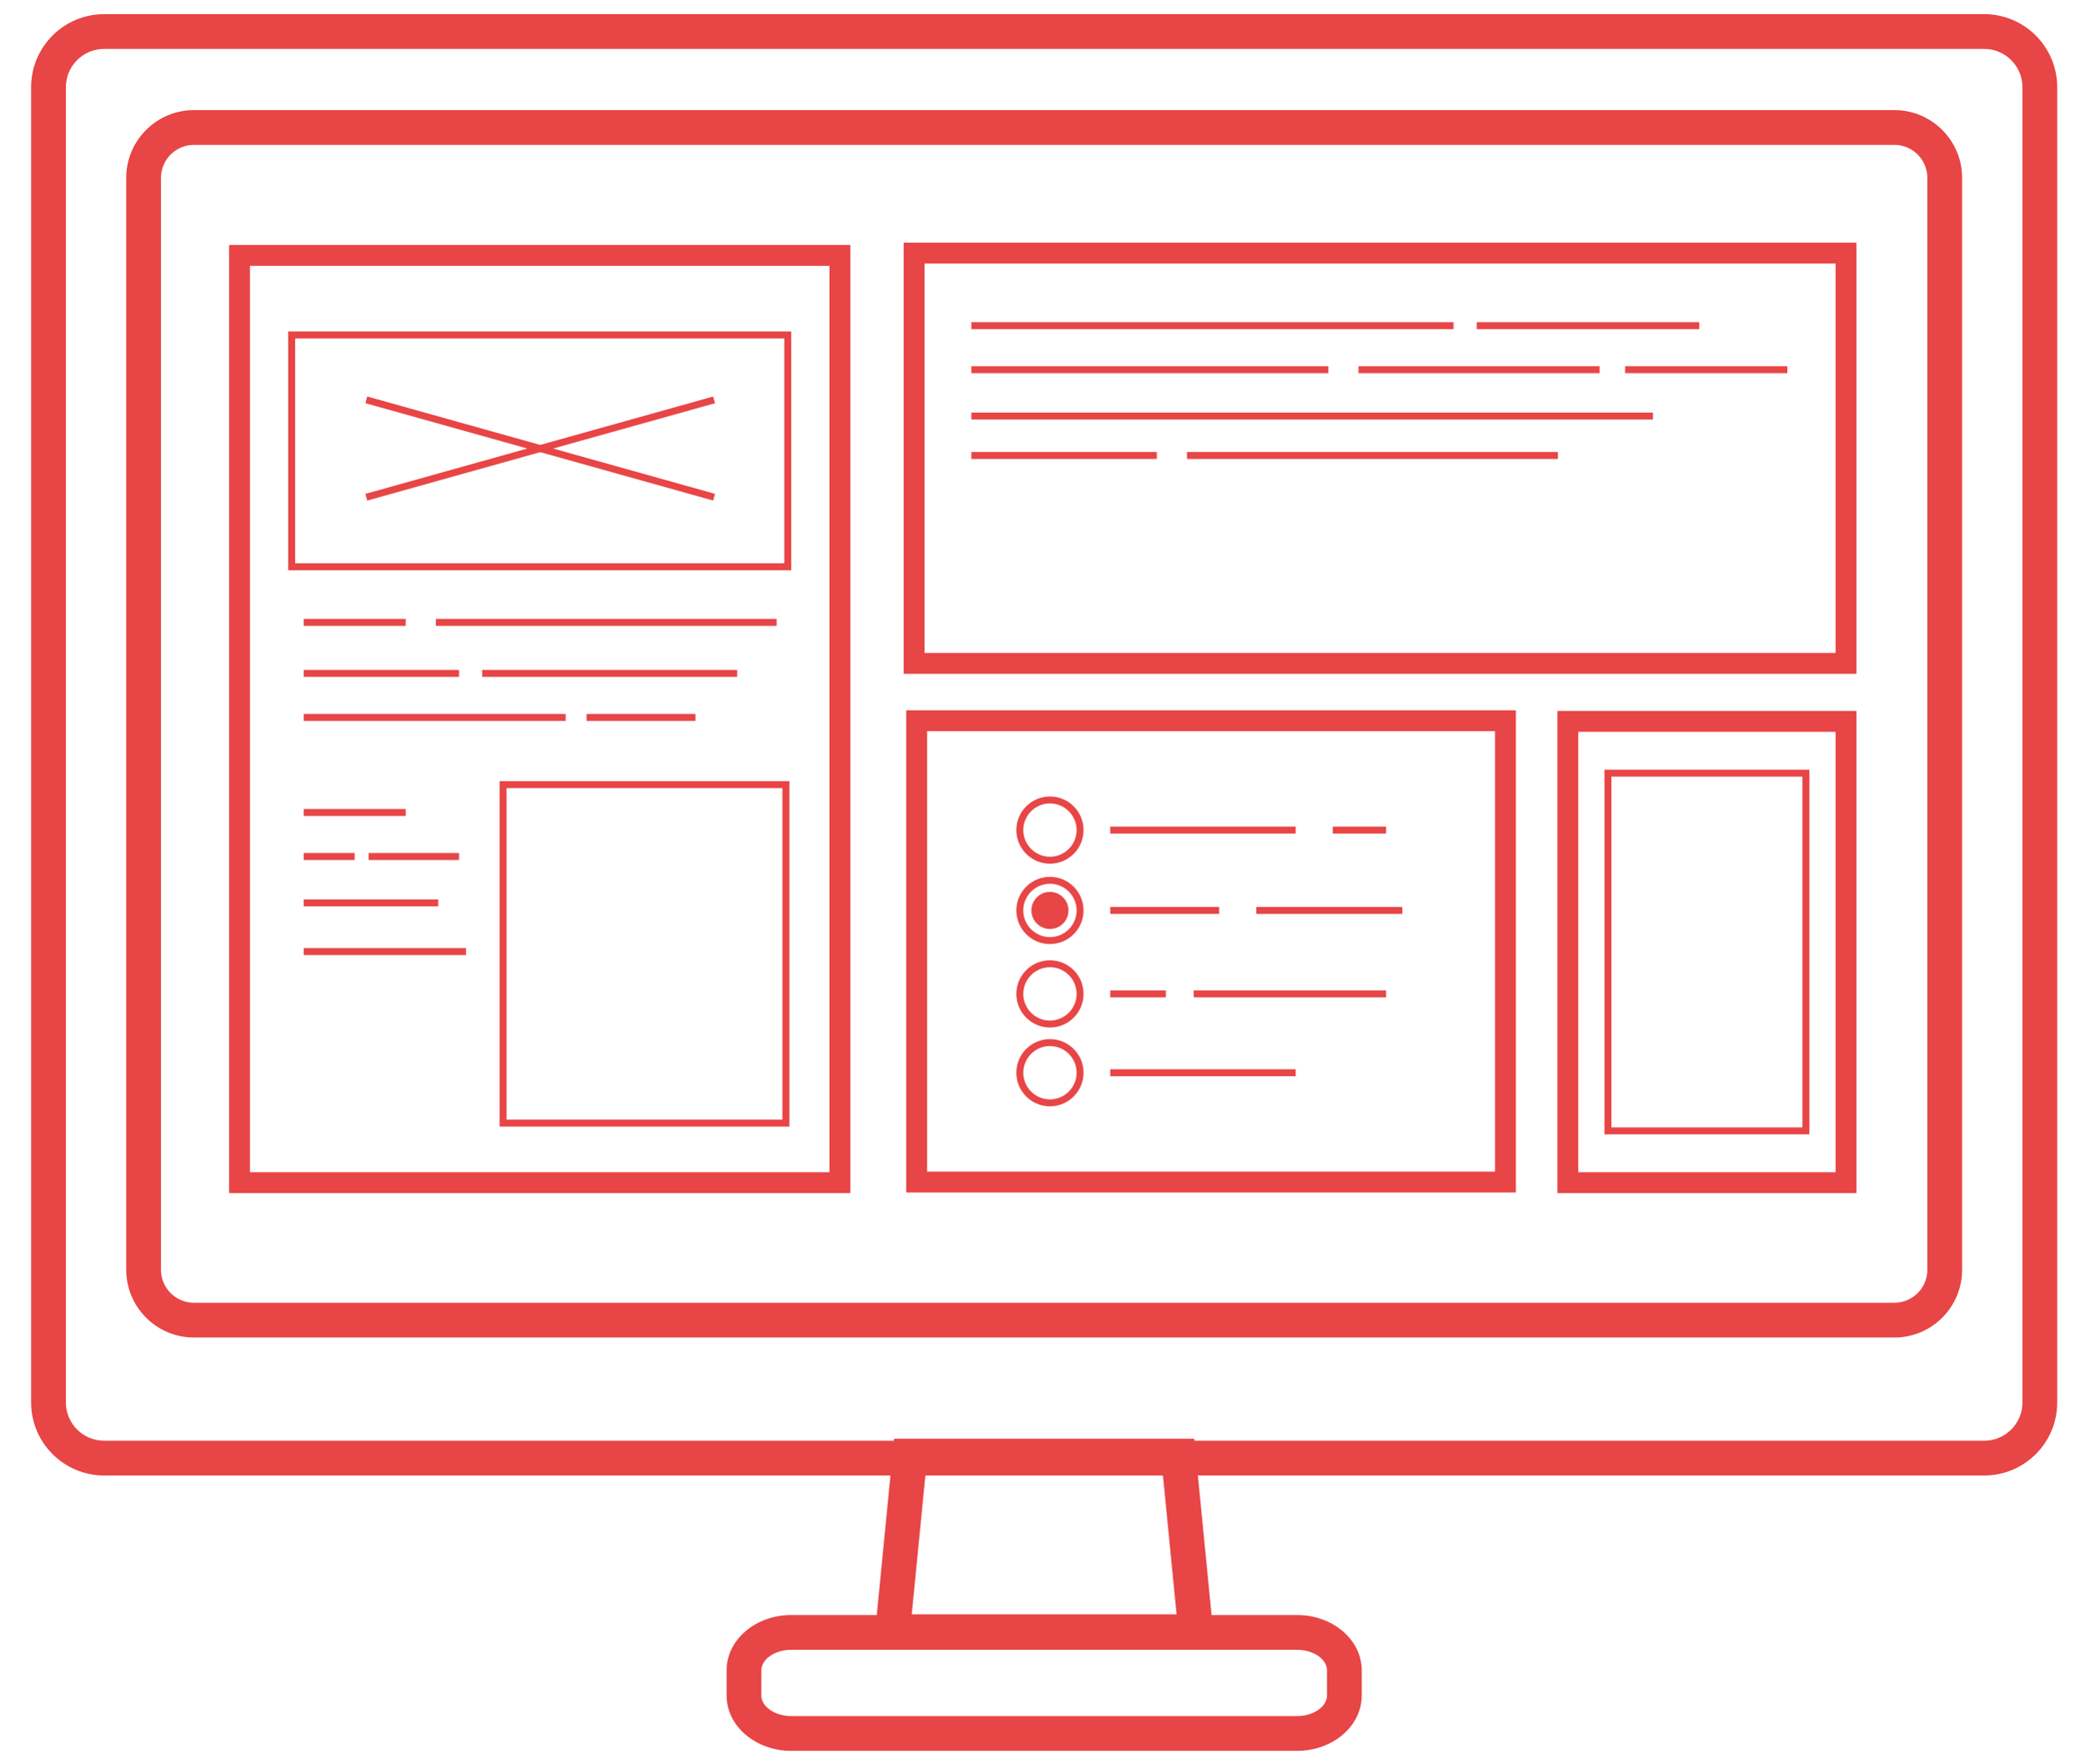
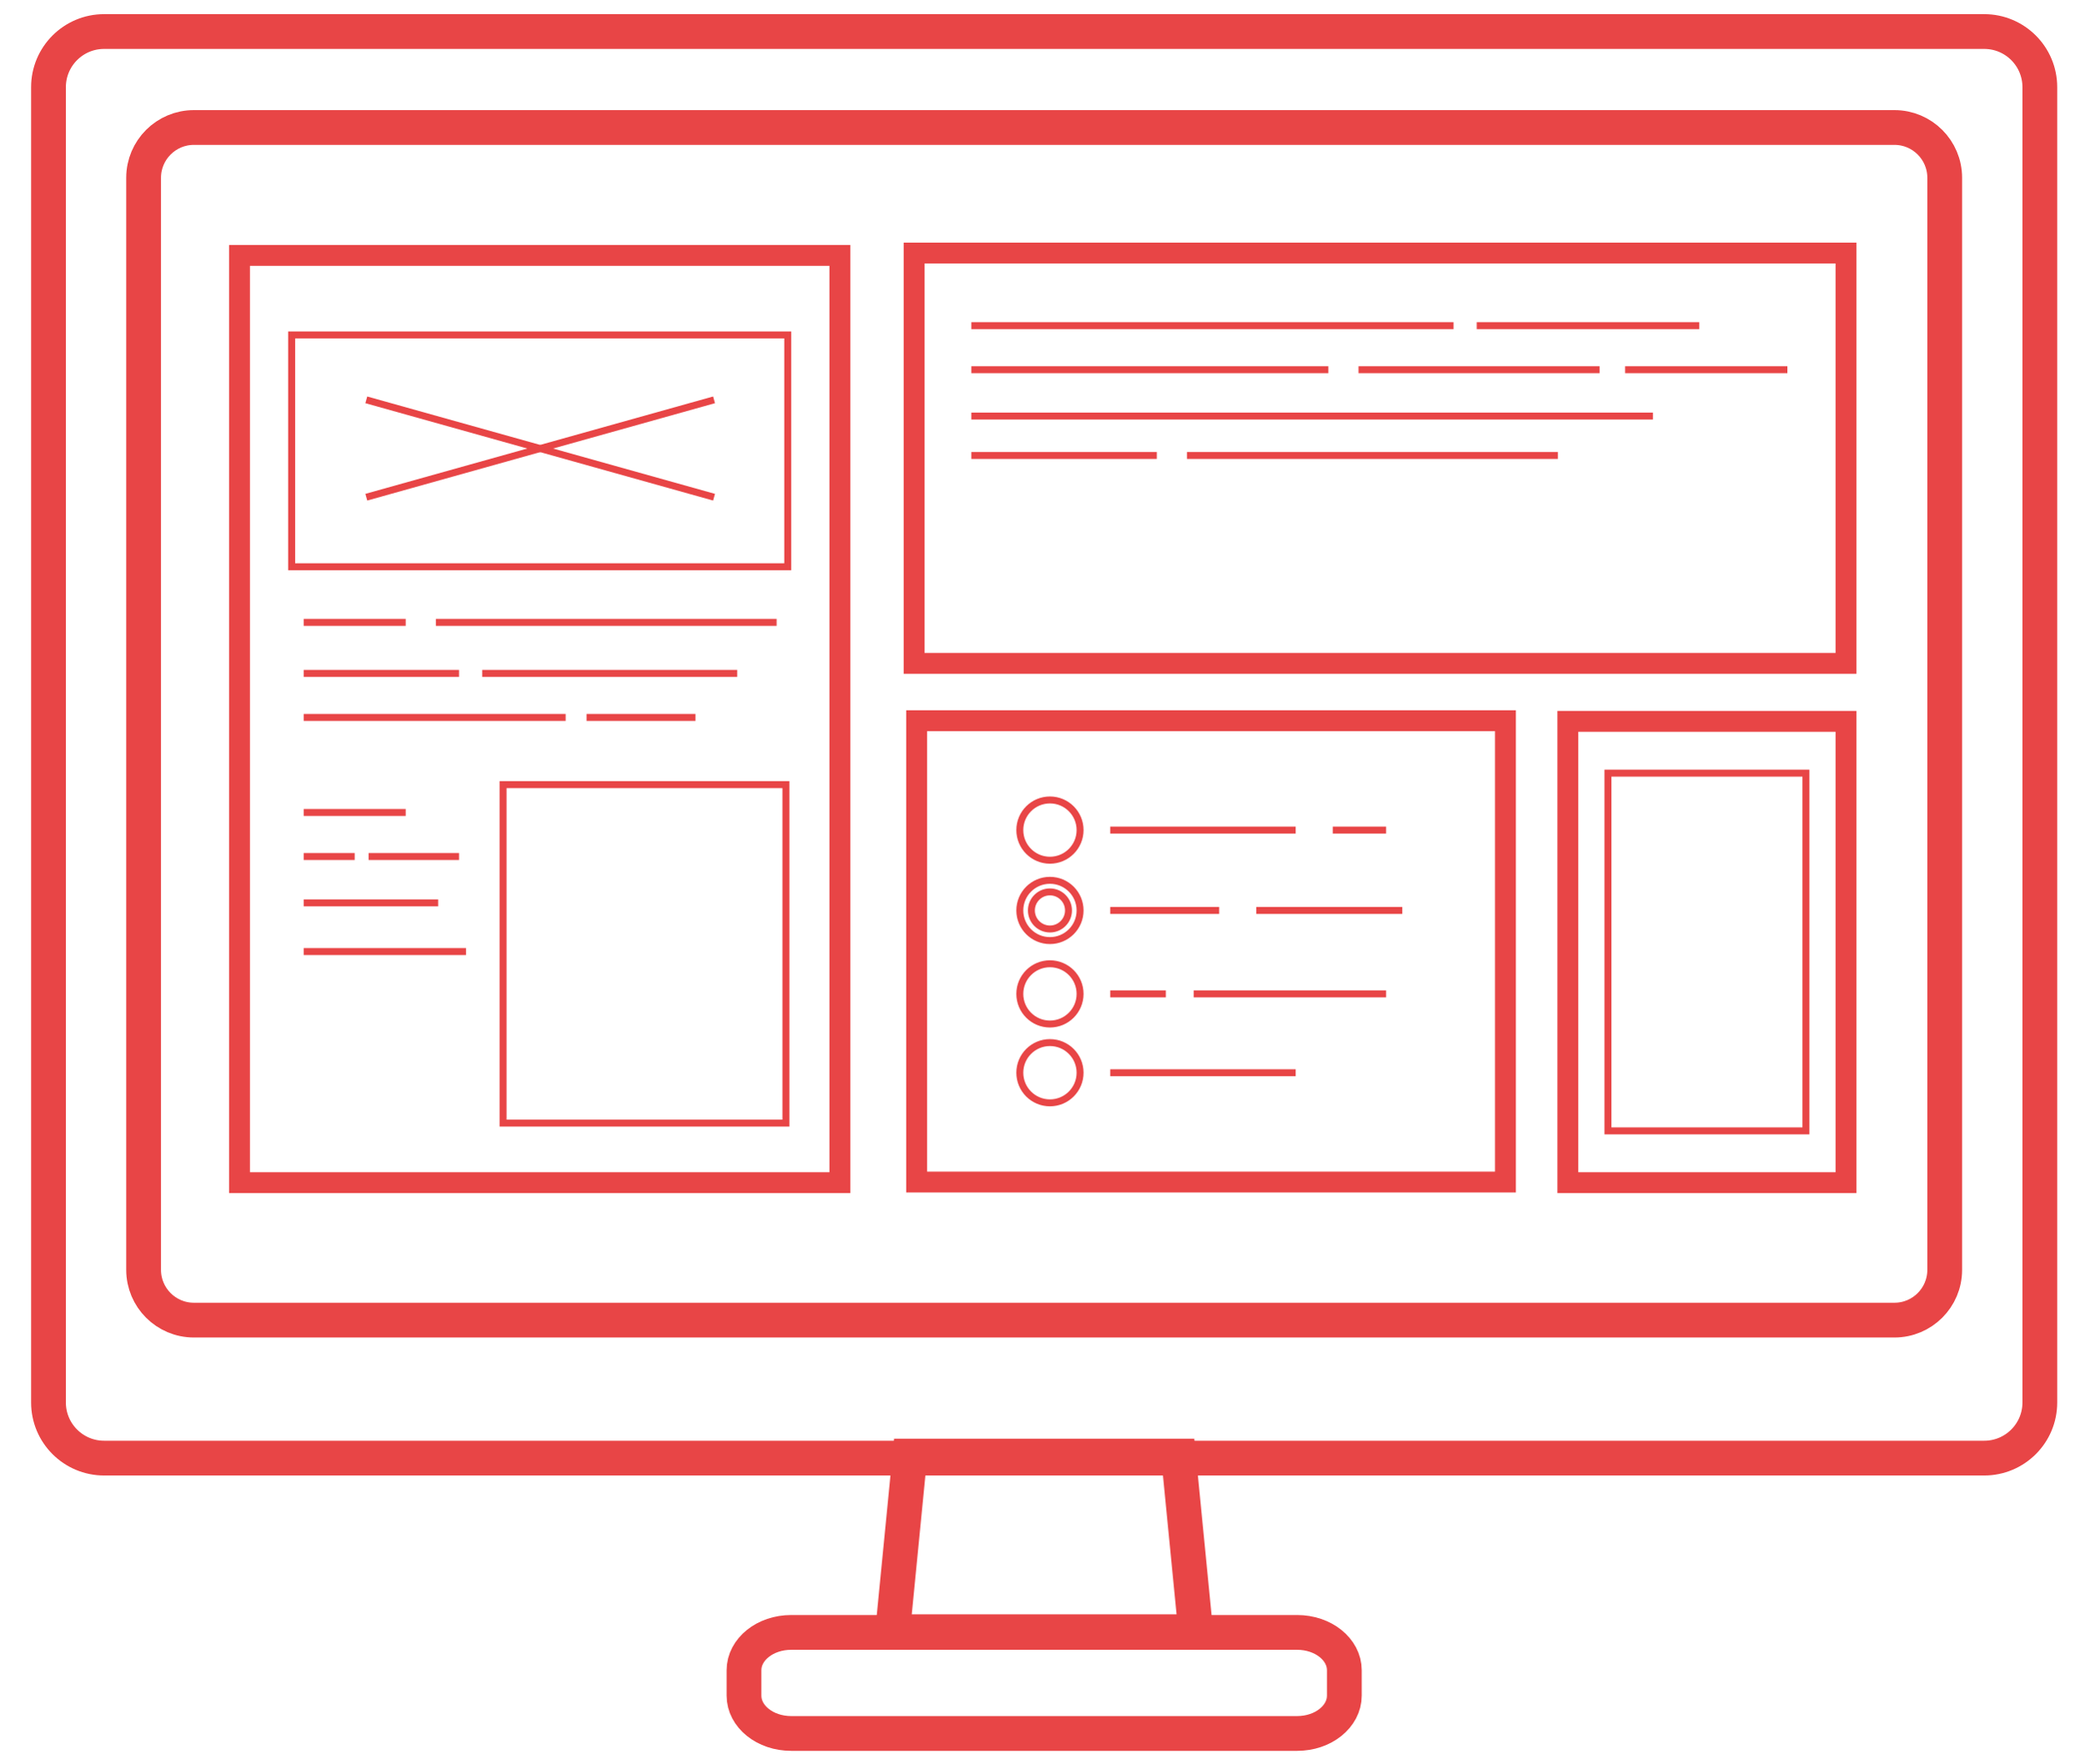
<svg xmlns="http://www.w3.org/2000/svg" version="1.1" id="Layer_1" x="0px" y="0px" width="299.67px" height="253.561px" viewBox="0 0 299.67 253.561" enable-background="new 0 0 299.67 253.561" xml:space="preserve">
  <g>
-     <g>
-       <path fill="#E84546" d="M285.297,212.161H14.972c-5.79,0-10.5-4.71-10.5-10.5V12.533c0-5.79,4.71-10.5,10.5-10.5h270.325    c5.79,0,10.5,4.71,10.5,10.5v189.128C295.797,207.451,291.087,212.161,285.297,212.161z M14.972,7.033c-3.033,0-5.5,2.467-5.5,5.5    v189.128c0,3.032,2.467,5.5,5.5,5.5h270.325c3.033,0,5.5-2.468,5.5-5.5V12.533c0-3.033-2.467-5.5-5.5-5.5H14.972z" />
-     </g>
-     <g>
-       <path fill="#E84546" d="M272.386,192.32H27.883c-5.368,0-9.736-4.367-9.736-9.735V25.566c0-5.368,4.368-9.736,9.736-9.736h244.502    c5.368,0,9.736,4.368,9.736,9.736v157.019C282.122,187.953,277.754,192.32,272.386,192.32z M27.883,20.83    c-2.611,0-4.736,2.125-4.736,4.736v157.019c0,2.611,2.125,4.735,4.736,4.735h244.502c2.611,0,4.736-2.124,4.736-4.735V25.566    c0-2.611-2.125-4.736-4.736-4.736H27.883z" />
-     </g>
+     <path fill="none" stroke="#E84546" stroke-width="5" stroke-miterlimit="10" d="M293.297,201.661c0,4.418-3.582,8-8,8H14.972   c-4.418,0-8-3.582-8-8V12.533c0-4.418,3.582-8,8-8h270.325c4.418,0,8,3.582,8,8V201.661z" />
+     <path fill="none" stroke="#E84546" stroke-width="5" stroke-miterlimit="10" d="M279.622,182.584c0,3.996-3.24,7.236-7.236,7.236   H27.883c-3.996,0-7.236-3.24-7.236-7.236V25.566c0-3.996,3.24-7.236,7.236-7.236h244.503c3.996,0,7.236,3.24,7.236,7.236V182.584z" />
  </g>
-   <g>
-     <path fill="#E84546" d="M174.688,237.119h-49.105l2.968-30.248h43.168L174.688,237.119z M131.097,232.119h38.075l-1.986-20.248   h-34.102L131.097,232.119z" />
-   </g>
-   <g>
-     <path fill="#E84546" d="M186.507,251.75h-72.745c-5.123,0-9.29-3.562-9.29-7.939v-3.65c0-4.378,4.167-7.939,9.29-7.939h72.745   c5.122,0,9.29,3.562,9.29,7.939v3.65C195.797,248.189,191.629,251.75,186.507,251.75z M113.762,237.221   c-2.326,0-4.29,1.346-4.29,2.939v3.65c0,1.594,1.964,2.939,4.29,2.939h72.745c2.325,0,4.29-1.346,4.29-2.939v-3.65   c0-1.594-1.965-2.939-4.29-2.939H113.762z" />
-   </g>
-   <g>
-     <path fill="#E84546" d="M122.261,171.554H32.936V35.221h89.325V171.554z M35.936,168.554h83.325V38.221H35.936V168.554z" />
-   </g>
-   <g>
-     <path fill="#E84546" d="M217.962,171.466h-87.659v-69.333h87.659V171.466z M133.303,168.466h81.659v-63.333h-81.659V168.466z" />
-   </g>
-   <g>
-     <path fill="#E84546" d="M266.928,96.888H129.936v-62h136.992V96.888z M132.936,93.888h130.992v-56H132.936V93.888z" />
-   </g>
-   <g>
-     <path fill="#E84546" d="M266.928,171.554h-42.992v-69.333h42.992V171.554z M226.936,168.554h36.992v-63.333h-36.992V168.554z" />
-   </g>
-   <g>
-     <path fill="#E84546" d="M260.167,163.105h-29.471V110.67h29.471V163.105z M231.696,162.105h27.471V111.67h-27.471V162.105z" />
-   </g>
-   <g>
-     <path fill="#E84546" d="M113.765,81.99H41.432V47.657h72.333V81.99z M42.432,80.99h70.333V48.657H42.432V80.99z" />
-   </g>
-   <g>
-     <rect x="51.705" y="63.99" transform="matrix(0.963 0.2696 -0.2696 0.963 20.2649 -18.5528)" fill="#E84546" width="51.923" height="1" />
-   </g>
-   <g>
-     <rect x="77.167" y="38.529" transform="matrix(0.2696 0.963 -0.963 0.2696 118.834 -27.6852)" fill="#E84546" width="1" height="51.923" />
-   </g>
-   <g>
-     <path fill="#E84546" d="M113.5,161.99H71.833v-49.667H113.5V161.99z M72.833,160.99H112.5v-47.667H72.833V160.99z" />
-   </g>
-   <g>
-     <rect x="43.667" y="88.99" fill="#E84546" width="14.667" height="1" />
-   </g>
-   <g>
-     <rect x="43.667" y="116.323" fill="#E84546" width="14.667" height="1" />
-   </g>
-   <g>
-     <rect x="43.667" y="122.657" fill="#E84546" width="7.333" height="1" />
-   </g>
-   <g>
-     <rect x="53" y="122.657" fill="#E84546" width="13" height="1" />
-   </g>
-   <g>
-     <rect x="43.667" y="129.324" fill="#E84546" width="19.333" height="1" />
-   </g>
-   <g>
-     <rect x="43.667" y="136.324" fill="#E84546" width="23.333" height="1" />
-   </g>
-   <g>
-     <rect x="62.667" y="88.99" fill="#E84546" width="49" height="1" />
-   </g>
-   <g>
-     <rect x="43.667" y="96.323" fill="#E84546" width="22.333" height="1" />
-   </g>
-   <g>
-     <rect x="69.333" y="96.323" fill="#E84546" width="36.667" height="1" />
-   </g>
-   <g>
-     <rect x="43.667" y="102.657" fill="#E84546" width="37.667" height="1" />
-   </g>
-   <g>
-     <rect x="84.333" y="102.657" fill="#E84546" width="15.667" height="1" />
-   </g>
-   <g>
-     <g>
-       <path fill="#E84546" d="M150.966,124.189c-2.665,0-4.833-2.168-4.833-4.833s2.168-4.833,4.833-4.833s4.833,2.168,4.833,4.833    S153.631,124.189,150.966,124.189z M150.966,115.522c-2.114,0-3.833,1.72-3.833,3.833s1.72,3.833,3.833,3.833    c2.113,0,3.833-1.72,3.833-3.833S153.079,115.522,150.966,115.522z" />
-     </g>
-     <g>
-       <rect x="159.633" y="118.855" fill="#E84546" width="26.666" height="1" />
-     </g>
-     <g>
-       <rect x="191.633" y="118.855" fill="#E84546" width="7.666" height="1" />
-     </g>
-     <g>
-       <path fill="#E84546" d="M150.966,135.745c-2.665,0-4.833-2.169-4.833-4.834s2.168-4.833,4.833-4.833s4.833,2.168,4.833,4.833    S153.631,135.745,150.966,135.745z M150.966,127.078c-2.114,0-3.833,1.72-3.833,3.833c0,2.114,1.72,3.834,3.833,3.834    c2.113,0,3.833-1.72,3.833-3.834C154.799,128.797,153.079,127.078,150.966,127.078z" />
-     </g>
-     <circle fill="#E84546" cx="150.966" cy="130.911" r="2.667" />
-     <g>
-       <rect x="159.633" y="130.411" fill="#E84546" width="15.666" height="1" />
-     </g>
-     <g>
-       <rect x="180.633" y="130.411" fill="#E84546" width="21" height="1" />
-     </g>
-     <g>
-       <path fill="#E84546" d="M150.966,147.745c-2.665,0-4.833-2.169-4.833-4.834s2.168-4.833,4.833-4.833s4.833,2.168,4.833,4.833    S153.631,147.745,150.966,147.745z M150.966,139.078c-2.114,0-3.833,1.72-3.833,3.833c0,2.114,1.72,3.834,3.833,3.834    c2.113,0,3.833-1.72,3.833-3.834C154.799,140.797,153.079,139.078,150.966,139.078z" />
-     </g>
-     <g>
-       <rect x="159.633" y="142.411" fill="#E84546" width="8" height="1" />
-     </g>
-     <g>
-       <rect x="171.633" y="142.411" fill="#E84546" width="27.666" height="1" />
-     </g>
-     <g>
-       <path fill="#E84546" d="M150.966,159.078c-2.665,0-4.833-2.168-4.833-4.833s2.168-4.834,4.833-4.834s4.833,2.169,4.833,4.834    S153.631,159.078,150.966,159.078z M150.966,150.411c-2.114,0-3.833,1.72-3.833,3.834c0,2.113,1.72,3.833,3.833,3.833    c2.113,0,3.833-1.72,3.833-3.833C154.799,152.13,153.079,150.411,150.966,150.411z" />
-     </g>
-     <g>
-       <rect x="159.633" y="153.745" fill="#E84546" width="26.666" height="1" />
-     </g>
-   </g>
-   <g>
-     <rect x="139.667" y="46.323" fill="#E84546" width="69.333" height="1" />
-   </g>
-   <g>
-     <rect x="139.667" y="59.323" fill="#E84546" width="98" height="1" />
-   </g>
-   <g>
-     <rect x="139.667" y="64.99" fill="#E84546" width="26.667" height="1" />
-   </g>
-   <g>
-     <rect x="170.667" y="64.99" fill="#E84546" width="53.333" height="1" />
-   </g>
-   <g>
-     <rect x="139.667" y="52.657" fill="#E84546" width="51.333" height="1" />
-   </g>
-   <g>
-     <rect x="195.333" y="52.657" fill="#E84546" width="34.667" height="1" />
-   </g>
-   <g>
-     <rect x="233.667" y="52.657" fill="#E84546" width="23.333" height="1" />
-   </g>
-   <g>
-     <rect x="212.333" y="46.323" fill="#E84546" width="32" height="1" />
-   </g>
+   <polygon fill="none" stroke="#E84546" stroke-width="5" stroke-miterlimit="10" points="171.929,234.618 128.34,234.618   130.817,209.37 169.453,209.37 " />
+   <path fill="none" stroke="#E84546" stroke-width="5" stroke-miterlimit="10" d="M193.297,243.811c0,3.004-3.04,5.44-6.79,5.44  h-72.745c-3.75,0-6.79-2.436-6.79-5.44v-3.65c0-3.004,3.04-5.44,6.79-5.44h72.745c3.75,0,6.79,2.436,6.79,5.44V243.811z" />
+   <rect x="34.436" y="36.721" fill="none" stroke="#E84546" stroke-width="3" stroke-miterlimit="10" width="86.325" height="133.333" />
+   <rect x="131.803" y="103.633" fill="none" stroke="#E84546" stroke-width="3" stroke-miterlimit="10" width="84.658" height="66.333" />
+   <rect x="131.436" y="36.387" fill="none" stroke="#E84546" stroke-width="3" stroke-miterlimit="10" width="133.991" height="59" />
+   <rect x="225.436" y="103.721" fill="none" stroke="#E84546" stroke-width="3" stroke-miterlimit="10" width="39.991" height="66.333" />
+   <rect x="231.197" y="111.17" fill="none" stroke="#E84546" stroke-miterlimit="10" width="28.47" height="51.435" />
+   <rect x="41.932" y="48.157" fill="none" stroke="#E84546" stroke-miterlimit="10" width="71.333" height="33.333" />
+   <line fill="none" stroke="#E84546" stroke-miterlimit="10" x1="52.667" y1="57.49" x2="102.667" y2="71.49" />
+   <line fill="none" stroke="#E84546" stroke-miterlimit="10" x1="102.667" y1="57.49" x2="52.667" y2="71.49" />
+   <rect x="72.333" y="112.823" fill="none" stroke="#E84546" stroke-miterlimit="10" width="40.667" height="48.667" />
+   <line fill="none" stroke="#E84546" stroke-miterlimit="10" x1="43.667" y1="89.49" x2="58.333" y2="89.49" />
+   <line fill="none" stroke="#E84546" stroke-miterlimit="10" x1="43.667" y1="116.823" x2="58.333" y2="116.823" />
+   <line fill="none" stroke="#E84546" stroke-miterlimit="10" x1="43.667" y1="123.157" x2="51" y2="123.157" />
+   <line fill="none" stroke="#E84546" stroke-miterlimit="10" x1="53" y1="123.157" x2="66" y2="123.157" />
+   <line fill="none" stroke="#E84546" stroke-miterlimit="10" x1="43.667" y1="129.823" x2="63" y2="129.823" />
+   <line fill="none" stroke="#E84546" stroke-miterlimit="10" x1="43.667" y1="136.823" x2="67" y2="136.823" />
+   <line fill="none" stroke="#E84546" stroke-miterlimit="10" x1="62.667" y1="89.49" x2="111.667" y2="89.49" />
+   <line fill="none" stroke="#E84546" stroke-miterlimit="10" x1="43.667" y1="96.823" x2="66" y2="96.823" />
+   <line fill="none" stroke="#E84546" stroke-miterlimit="10" x1="69.333" y1="96.823" x2="106" y2="96.823" />
+   <line fill="none" stroke="#E84546" stroke-miterlimit="10" x1="43.667" y1="103.157" x2="81.333" y2="103.157" />
+   <line fill="none" stroke="#E84546" stroke-miterlimit="10" x1="84.333" y1="103.157" x2="100" y2="103.157" />
+   <circle fill="none" stroke="#E84546" stroke-miterlimit="10" cx="150.966" cy="119.355" r="4.333" />
+   <line fill="none" stroke="#E84546" stroke-miterlimit="10" x1="159.632" y1="119.355" x2="186.299" y2="119.355" />
+   <line fill="none" stroke="#E84546" stroke-miterlimit="10" x1="191.632" y1="119.355" x2="199.299" y2="119.355" />
+   <circle fill="none" stroke="#E84546" stroke-miterlimit="10" cx="150.966" cy="130.911" r="4.333" />
+   <circle fill="none" stroke="#E84546" stroke-miterlimit="10" cx="150.966" cy="130.911" r="2.667" />
+   <line fill="none" stroke="#E84546" stroke-miterlimit="10" x1="159.632" y1="130.911" x2="175.299" y2="130.911" />
+   <line fill="none" stroke="#E84546" stroke-miterlimit="10" x1="180.632" y1="130.911" x2="201.632" y2="130.911" />
+   <circle fill="none" stroke="#E84546" stroke-miterlimit="10" cx="150.966" cy="142.911" r="4.333" />
+   <line fill="none" stroke="#E84546" stroke-miterlimit="10" x1="159.632" y1="142.911" x2="167.632" y2="142.911" />
+   <line fill="none" stroke="#E84546" stroke-miterlimit="10" x1="171.632" y1="142.911" x2="199.299" y2="142.911" />
+   <circle fill="none" stroke="#E84546" stroke-miterlimit="10" cx="150.966" cy="154.244" r="4.333" />
+   <line fill="none" stroke="#E84546" stroke-miterlimit="10" x1="159.632" y1="154.244" x2="186.299" y2="154.244" />
+   <line fill="none" stroke="#E84546" stroke-miterlimit="10" x1="139.667" y1="46.823" x2="209" y2="46.823" />
+   <line fill="none" stroke="#E84546" stroke-miterlimit="10" x1="139.667" y1="59.823" x2="237.667" y2="59.823" />
+   <line fill="none" stroke="#E84546" stroke-miterlimit="10" x1="139.667" y1="65.49" x2="166.333" y2="65.49" />
+   <line fill="none" stroke="#E84546" stroke-miterlimit="10" x1="170.667" y1="65.49" x2="224" y2="65.49" />
+   <line fill="none" stroke="#E84546" stroke-miterlimit="10" x1="139.667" y1="53.157" x2="191" y2="53.157" />
+   <line fill="none" stroke="#E84546" stroke-miterlimit="10" x1="195.333" y1="53.157" x2="230" y2="53.157" />
+   <line fill="none" stroke="#E84546" stroke-miterlimit="10" x1="233.667" y1="53.157" x2="257" y2="53.157" />
+   <line fill="none" stroke="#E84546" stroke-miterlimit="10" x1="212.333" y1="46.823" x2="244.333" y2="46.823" />
</svg>
